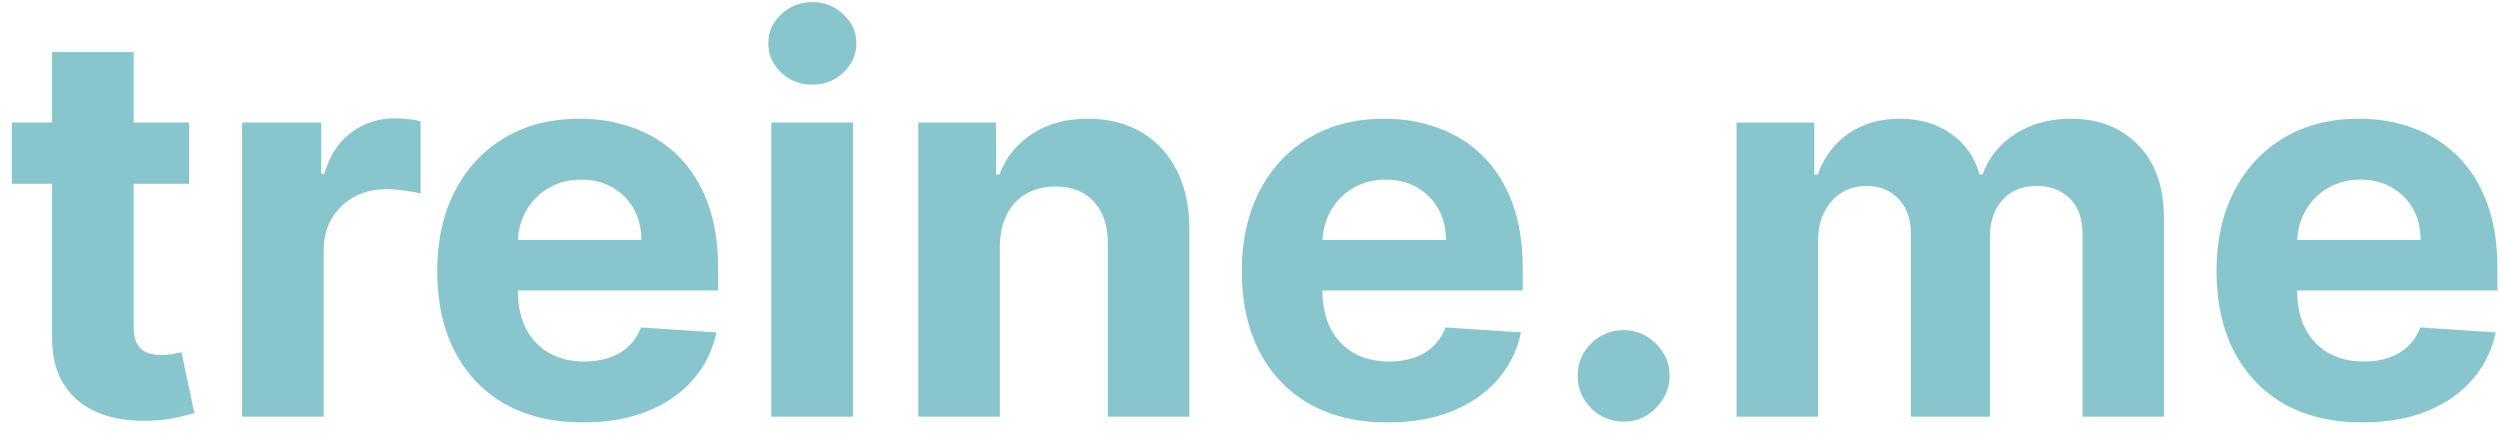
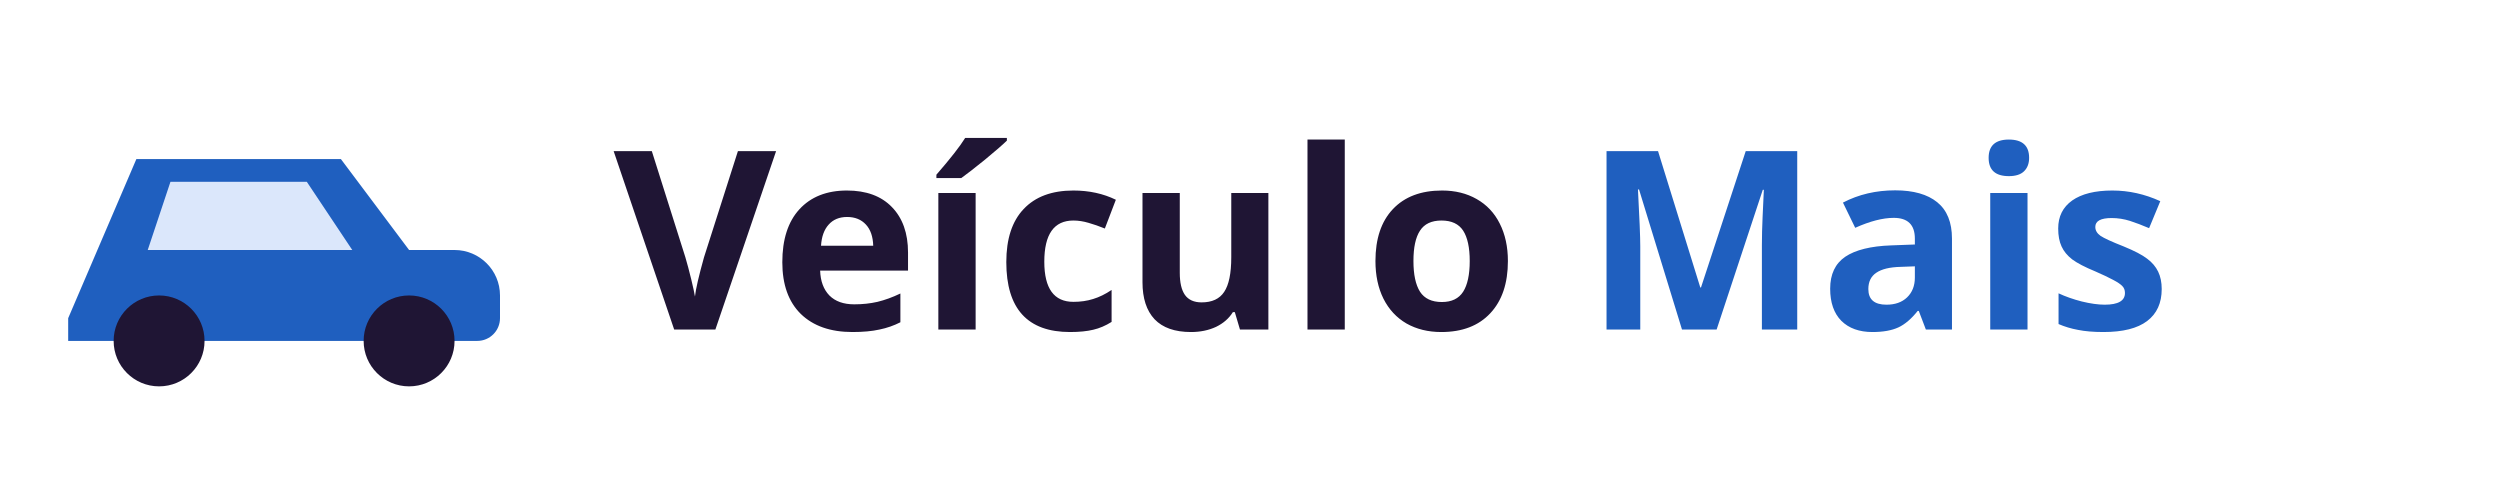
- <svg xmlns="http://www.w3.org/2000/svg" width="102" height="18" viewBox="0 0 102 18" fill="none">
-   <path d="M7.711 5V7.5H0.484V5H7.711ZM2.125 2.125H5.453V13.312C5.453 13.62 5.5 13.859 5.594 14.031C5.688 14.198 5.818 14.315 5.984 14.383C6.156 14.45 6.354 14.484 6.578 14.484C6.734 14.484 6.891 14.471 7.047 14.445C7.203 14.414 7.323 14.391 7.406 14.375L7.93 16.852C7.763 16.904 7.529 16.963 7.227 17.031C6.924 17.104 6.557 17.148 6.125 17.164C5.323 17.195 4.62 17.088 4.016 16.844C3.417 16.599 2.951 16.219 2.617 15.703C2.284 15.188 2.12 14.537 2.125 13.75V2.125ZM9.879 17V5H13.105V7.094H13.23C13.449 6.349 13.816 5.786 14.332 5.406C14.848 5.021 15.441 4.828 16.113 4.828C16.28 4.828 16.46 4.839 16.652 4.859C16.845 4.88 17.014 4.909 17.16 4.945V7.898C17.004 7.852 16.788 7.81 16.512 7.773C16.236 7.737 15.983 7.719 15.754 7.719C15.264 7.719 14.827 7.826 14.441 8.039C14.061 8.247 13.759 8.539 13.535 8.914C13.316 9.289 13.207 9.721 13.207 10.211V17H9.879ZM23.791 17.234C22.557 17.234 21.494 16.984 20.604 16.484C19.718 15.979 19.036 15.266 18.557 14.344C18.078 13.417 17.838 12.32 17.838 11.055C17.838 9.82 18.078 8.737 18.557 7.805C19.036 6.872 19.71 6.146 20.58 5.625C21.455 5.104 22.481 4.844 23.658 4.844C24.45 4.844 25.187 4.971 25.869 5.227C26.557 5.477 27.156 5.854 27.666 6.359C28.182 6.865 28.583 7.5 28.869 8.266C29.156 9.026 29.299 9.917 29.299 10.938V11.852H19.166V9.789H26.166C26.166 9.31 26.062 8.885 25.854 8.516C25.645 8.146 25.356 7.857 24.986 7.648C24.622 7.435 24.197 7.328 23.713 7.328C23.208 7.328 22.76 7.445 22.369 7.68C21.984 7.909 21.682 8.219 21.463 8.609C21.244 8.995 21.132 9.424 21.127 9.898V11.859C21.127 12.453 21.236 12.966 21.455 13.398C21.679 13.831 21.994 14.164 22.4 14.398C22.807 14.633 23.288 14.75 23.846 14.75C24.215 14.75 24.554 14.698 24.861 14.594C25.169 14.49 25.432 14.333 25.65 14.125C25.869 13.917 26.036 13.662 26.15 13.359L29.229 13.562C29.072 14.302 28.752 14.948 28.268 15.5C27.788 16.047 27.169 16.474 26.408 16.781C25.653 17.083 24.781 17.234 23.791 17.234ZM31.471 17V5H34.799V17H31.471ZM33.143 3.453C32.648 3.453 32.223 3.289 31.869 2.961C31.52 2.628 31.346 2.229 31.346 1.766C31.346 1.307 31.52 0.914 31.869 0.586C32.223 0.253 32.648 0.086 33.143 0.086C33.637 0.086 34.059 0.253 34.408 0.586C34.762 0.914 34.94 1.307 34.94 1.766C34.94 2.229 34.762 2.628 34.408 2.961C34.059 3.289 33.637 3.453 33.143 3.453ZM40.793 10.062V17H37.465V5H40.637V7.117H40.777C41.043 6.419 41.488 5.867 42.113 5.461C42.738 5.049 43.496 4.844 44.387 4.844C45.22 4.844 45.947 5.026 46.566 5.391C47.186 5.755 47.668 6.276 48.012 6.953C48.355 7.625 48.527 8.427 48.527 9.359V17H45.199V9.953C45.204 9.219 45.017 8.646 44.637 8.234C44.257 7.818 43.733 7.609 43.066 7.609C42.618 7.609 42.223 7.706 41.879 7.898C41.54 8.091 41.275 8.372 41.082 8.742C40.895 9.107 40.798 9.547 40.793 10.062ZM56.619 17.234C55.385 17.234 54.322 16.984 53.432 16.484C52.546 15.979 51.864 15.266 51.385 14.344C50.906 13.417 50.666 12.32 50.666 11.055C50.666 9.82 50.906 8.737 51.385 7.805C51.864 6.872 52.538 6.146 53.408 5.625C54.283 5.104 55.309 4.844 56.486 4.844C57.278 4.844 58.015 4.971 58.697 5.227C59.385 5.477 59.984 5.854 60.494 6.359C61.01 6.865 61.411 7.5 61.697 8.266C61.984 9.026 62.127 9.917 62.127 10.938V11.852H51.994V9.789H58.994C58.994 9.31 58.89 8.885 58.682 8.516C58.473 8.146 58.184 7.857 57.815 7.648C57.45 7.435 57.025 7.328 56.541 7.328C56.036 7.328 55.588 7.445 55.197 7.68C54.812 7.909 54.51 8.219 54.291 8.609C54.072 8.995 53.96 9.424 53.955 9.898V11.859C53.955 12.453 54.065 12.966 54.283 13.398C54.507 13.831 54.822 14.164 55.228 14.398C55.635 14.633 56.117 14.75 56.674 14.75C57.044 14.75 57.382 14.698 57.69 14.594C57.997 14.49 58.26 14.333 58.478 14.125C58.697 13.917 58.864 13.662 58.978 13.359L62.057 13.562C61.9 14.302 61.58 14.948 61.096 15.5C60.617 16.047 59.997 16.474 59.236 16.781C58.481 17.083 57.609 17.234 56.619 17.234ZM66.244 17.203C65.728 17.203 65.286 17.021 64.916 16.656C64.551 16.287 64.369 15.844 64.369 15.328C64.369 14.818 64.551 14.38 64.916 14.016C65.286 13.651 65.728 13.469 66.244 13.469C66.744 13.469 67.182 13.651 67.557 14.016C67.932 14.38 68.119 14.818 68.119 15.328C68.119 15.672 68.031 15.987 67.853 16.273C67.682 16.555 67.455 16.781 67.174 16.953C66.893 17.12 66.583 17.203 66.244 17.203ZM70.852 17V5H74.023V7.117H74.164C74.414 6.414 74.831 5.859 75.414 5.453C75.997 5.047 76.695 4.844 77.508 4.844C78.331 4.844 79.031 5.049 79.609 5.461C80.188 5.867 80.573 6.419 80.766 7.117H80.891C81.135 6.43 81.578 5.88 82.219 5.469C82.865 5.052 83.628 4.844 84.508 4.844C85.628 4.844 86.537 5.201 87.234 5.914C87.938 6.622 88.289 7.628 88.289 8.93V17H84.969V9.586C84.969 8.919 84.792 8.419 84.438 8.086C84.083 7.753 83.641 7.586 83.109 7.586C82.505 7.586 82.034 7.779 81.695 8.164C81.357 8.544 81.188 9.047 81.188 9.672V17H77.961V9.516C77.961 8.927 77.792 8.458 77.453 8.109C77.12 7.76 76.68 7.586 76.133 7.586C75.763 7.586 75.43 7.68 75.133 7.867C74.841 8.049 74.609 8.307 74.438 8.641C74.266 8.969 74.18 9.354 74.18 9.797V17H70.852ZM96.387 17.234C95.152 17.234 94.09 16.984 93.199 16.484C92.314 15.979 91.632 15.266 91.152 14.344C90.673 13.417 90.434 12.32 90.434 11.055C90.434 9.82 90.673 8.737 91.152 7.805C91.632 6.872 92.306 6.146 93.176 5.625C94.051 5.104 95.077 4.844 96.254 4.844C97.046 4.844 97.783 4.971 98.465 5.227C99.152 5.477 99.751 5.854 100.262 6.359C100.777 6.865 101.178 7.5 101.465 8.266C101.751 9.026 101.895 9.917 101.895 10.938V11.852H91.762V9.789H98.762C98.762 9.31 98.658 8.885 98.449 8.516C98.241 8.146 97.952 7.857 97.582 7.648C97.217 7.435 96.793 7.328 96.309 7.328C95.803 7.328 95.356 7.445 94.965 7.68C94.579 7.909 94.277 8.219 94.059 8.609C93.84 8.995 93.728 9.424 93.723 9.898V11.859C93.723 12.453 93.832 12.966 94.051 13.398C94.275 13.831 94.59 14.164 94.996 14.398C95.402 14.633 95.884 14.75 96.441 14.75C96.811 14.75 97.15 14.698 97.457 14.594C97.764 14.49 98.027 14.333 98.246 14.125C98.465 13.917 98.632 13.662 98.746 13.359L101.824 13.562C101.668 14.302 101.348 14.948 100.863 15.5C100.384 16.047 99.764 16.474 99.004 16.781C98.249 17.083 97.376 17.234 96.387 17.234Z" fill="#89C5CC" />
+ <svg xmlns="http://www.w3.org/2000/svg" width="220" height="44" viewBox="0 0 220 44" role="img" aria-label="Veículo Mais">
+   <g fill="#1f5fbf">
+     <path d="M6 28 L12 14 H30 L36 22 H40 a4 4 0 0 1 4 4 v2 a2 2 0 0 1 -2 2 H6 Z" />
+     <circle cx="14" cy="30" r="4" fill="#1f1534" />
+     <circle cx="36" cy="30" r="4" fill="#1f1534" />
+     <path d="M15 16 h12 l4 6 H13 Z" fill="#dbe7fb" />
+   </g>
+   <text x="54" y="29" font-family="Mulish, Open Sans, sans-serif" font-size="22" font-weight="700" fill="#1f1534">Veículo <tspan fill="#1f5fbf">Mais</tspan>
+   </text>
</svg>
